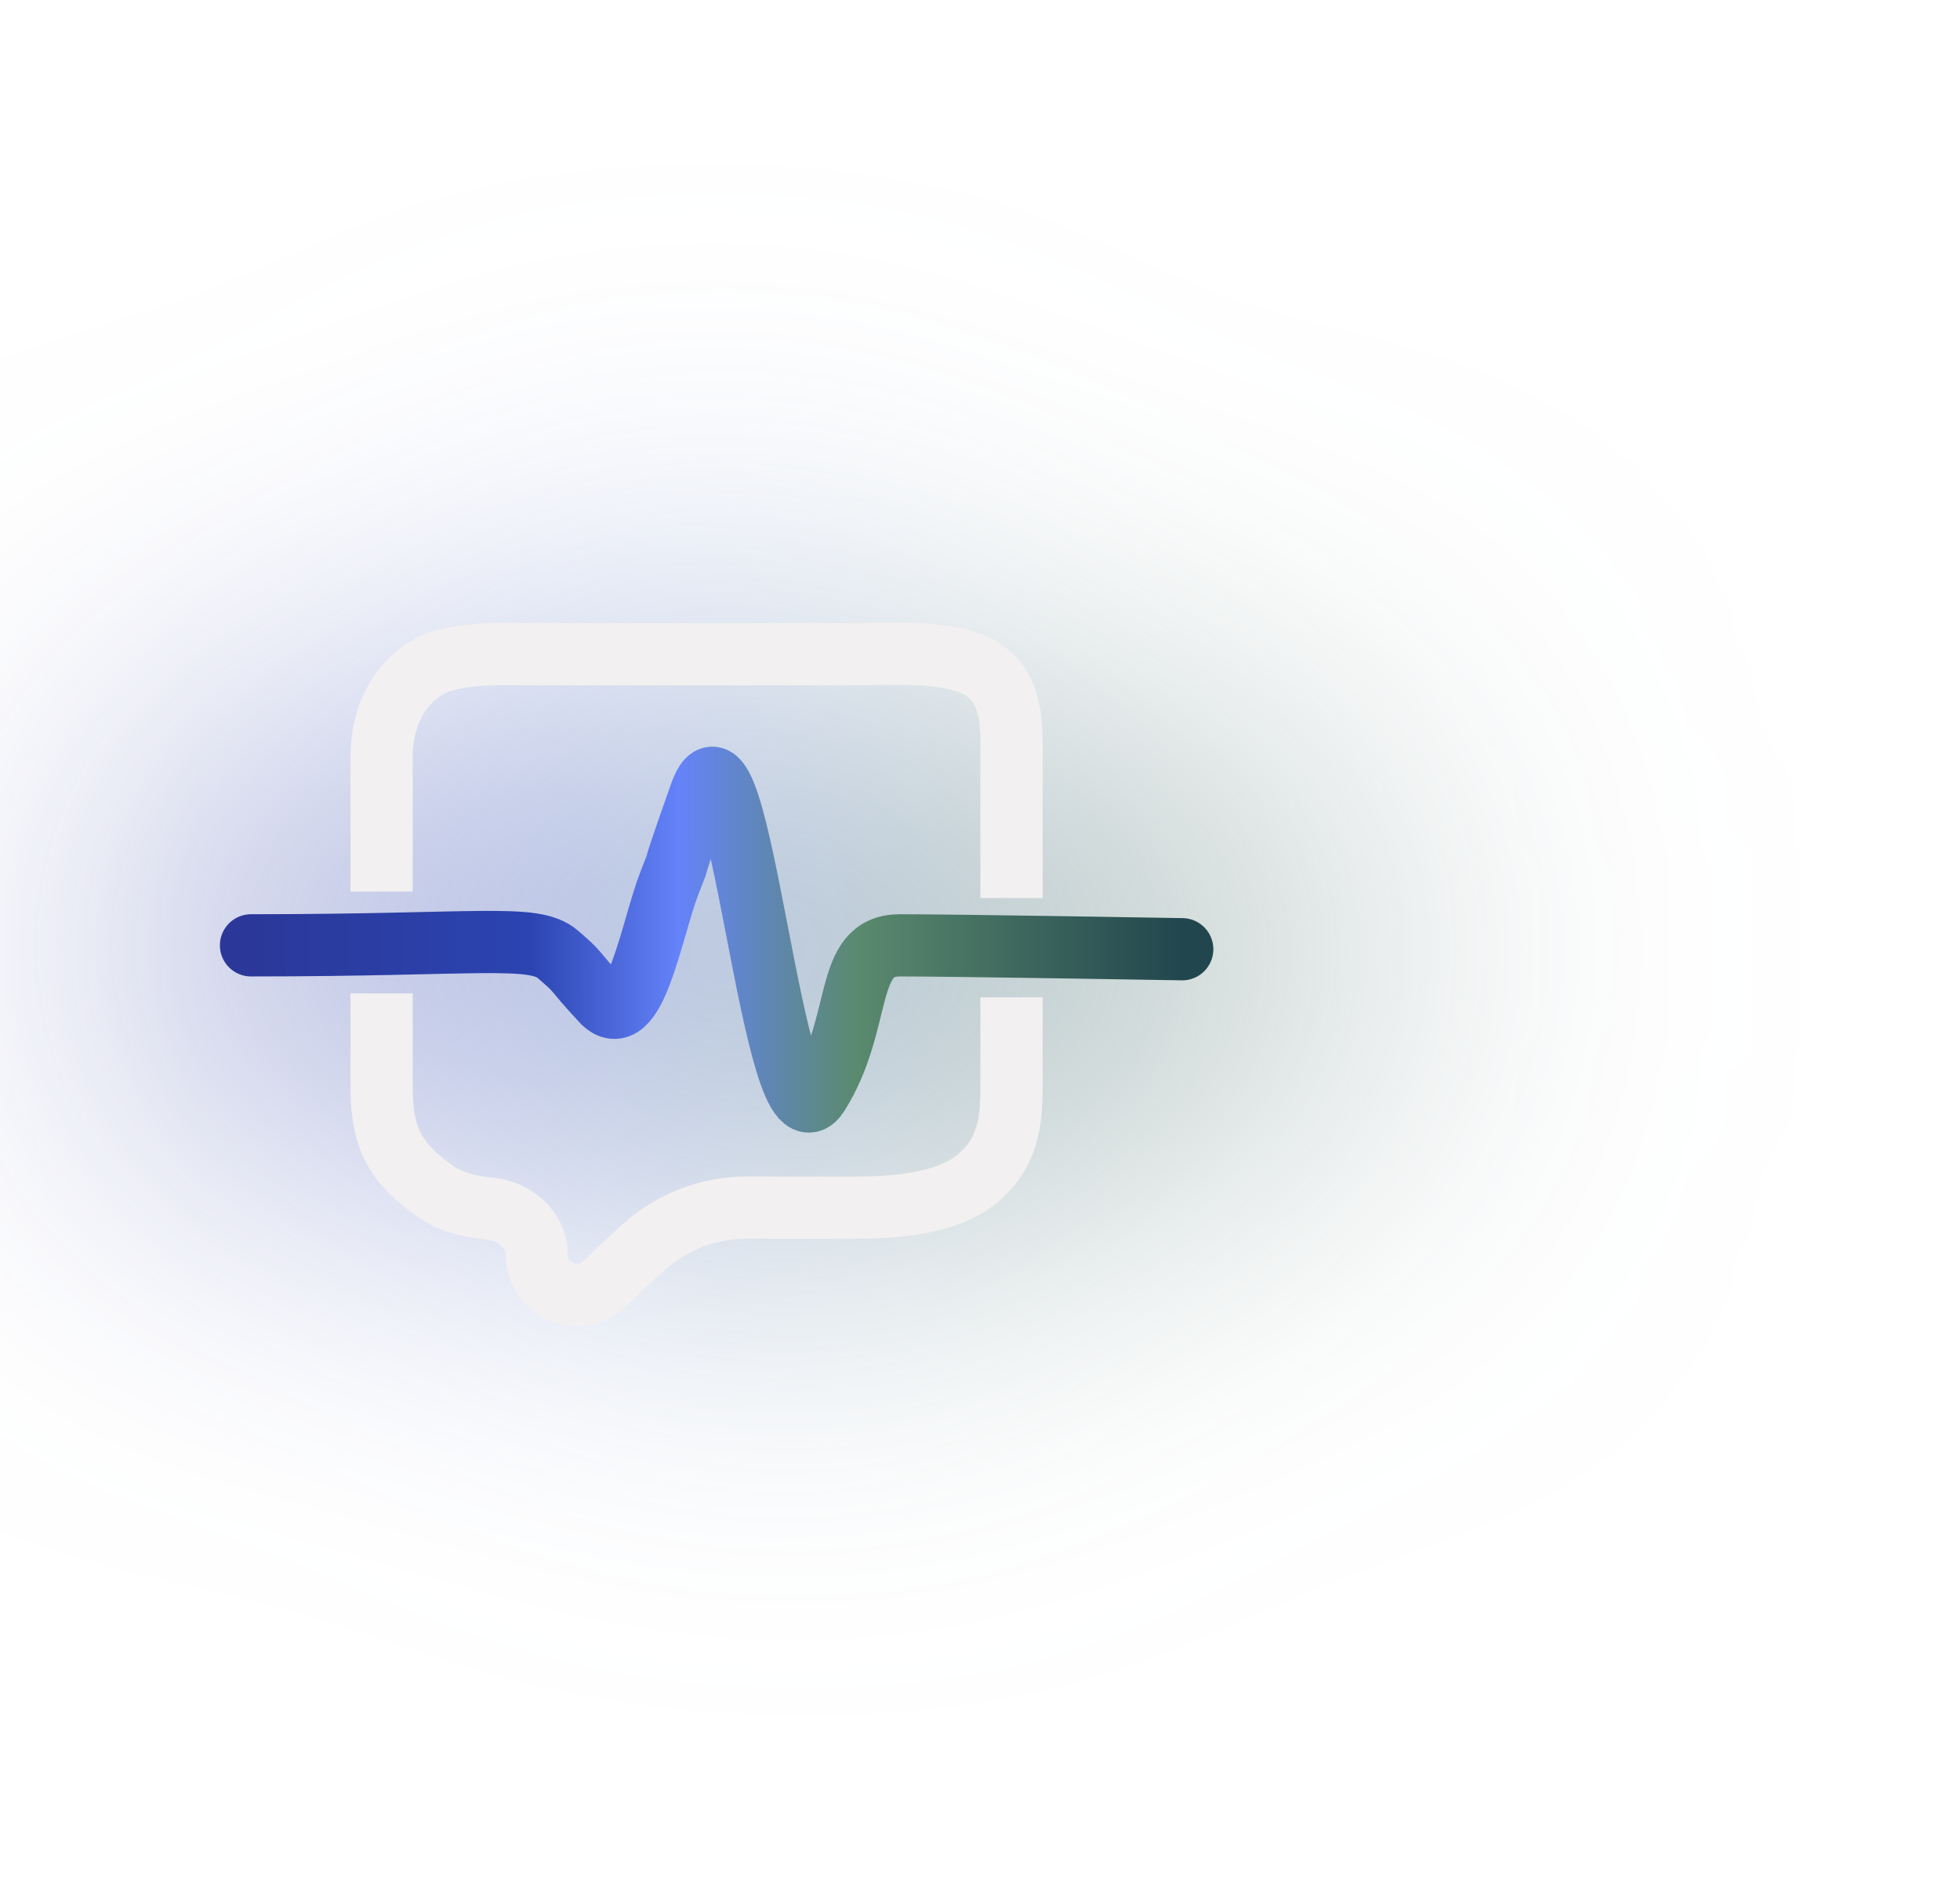
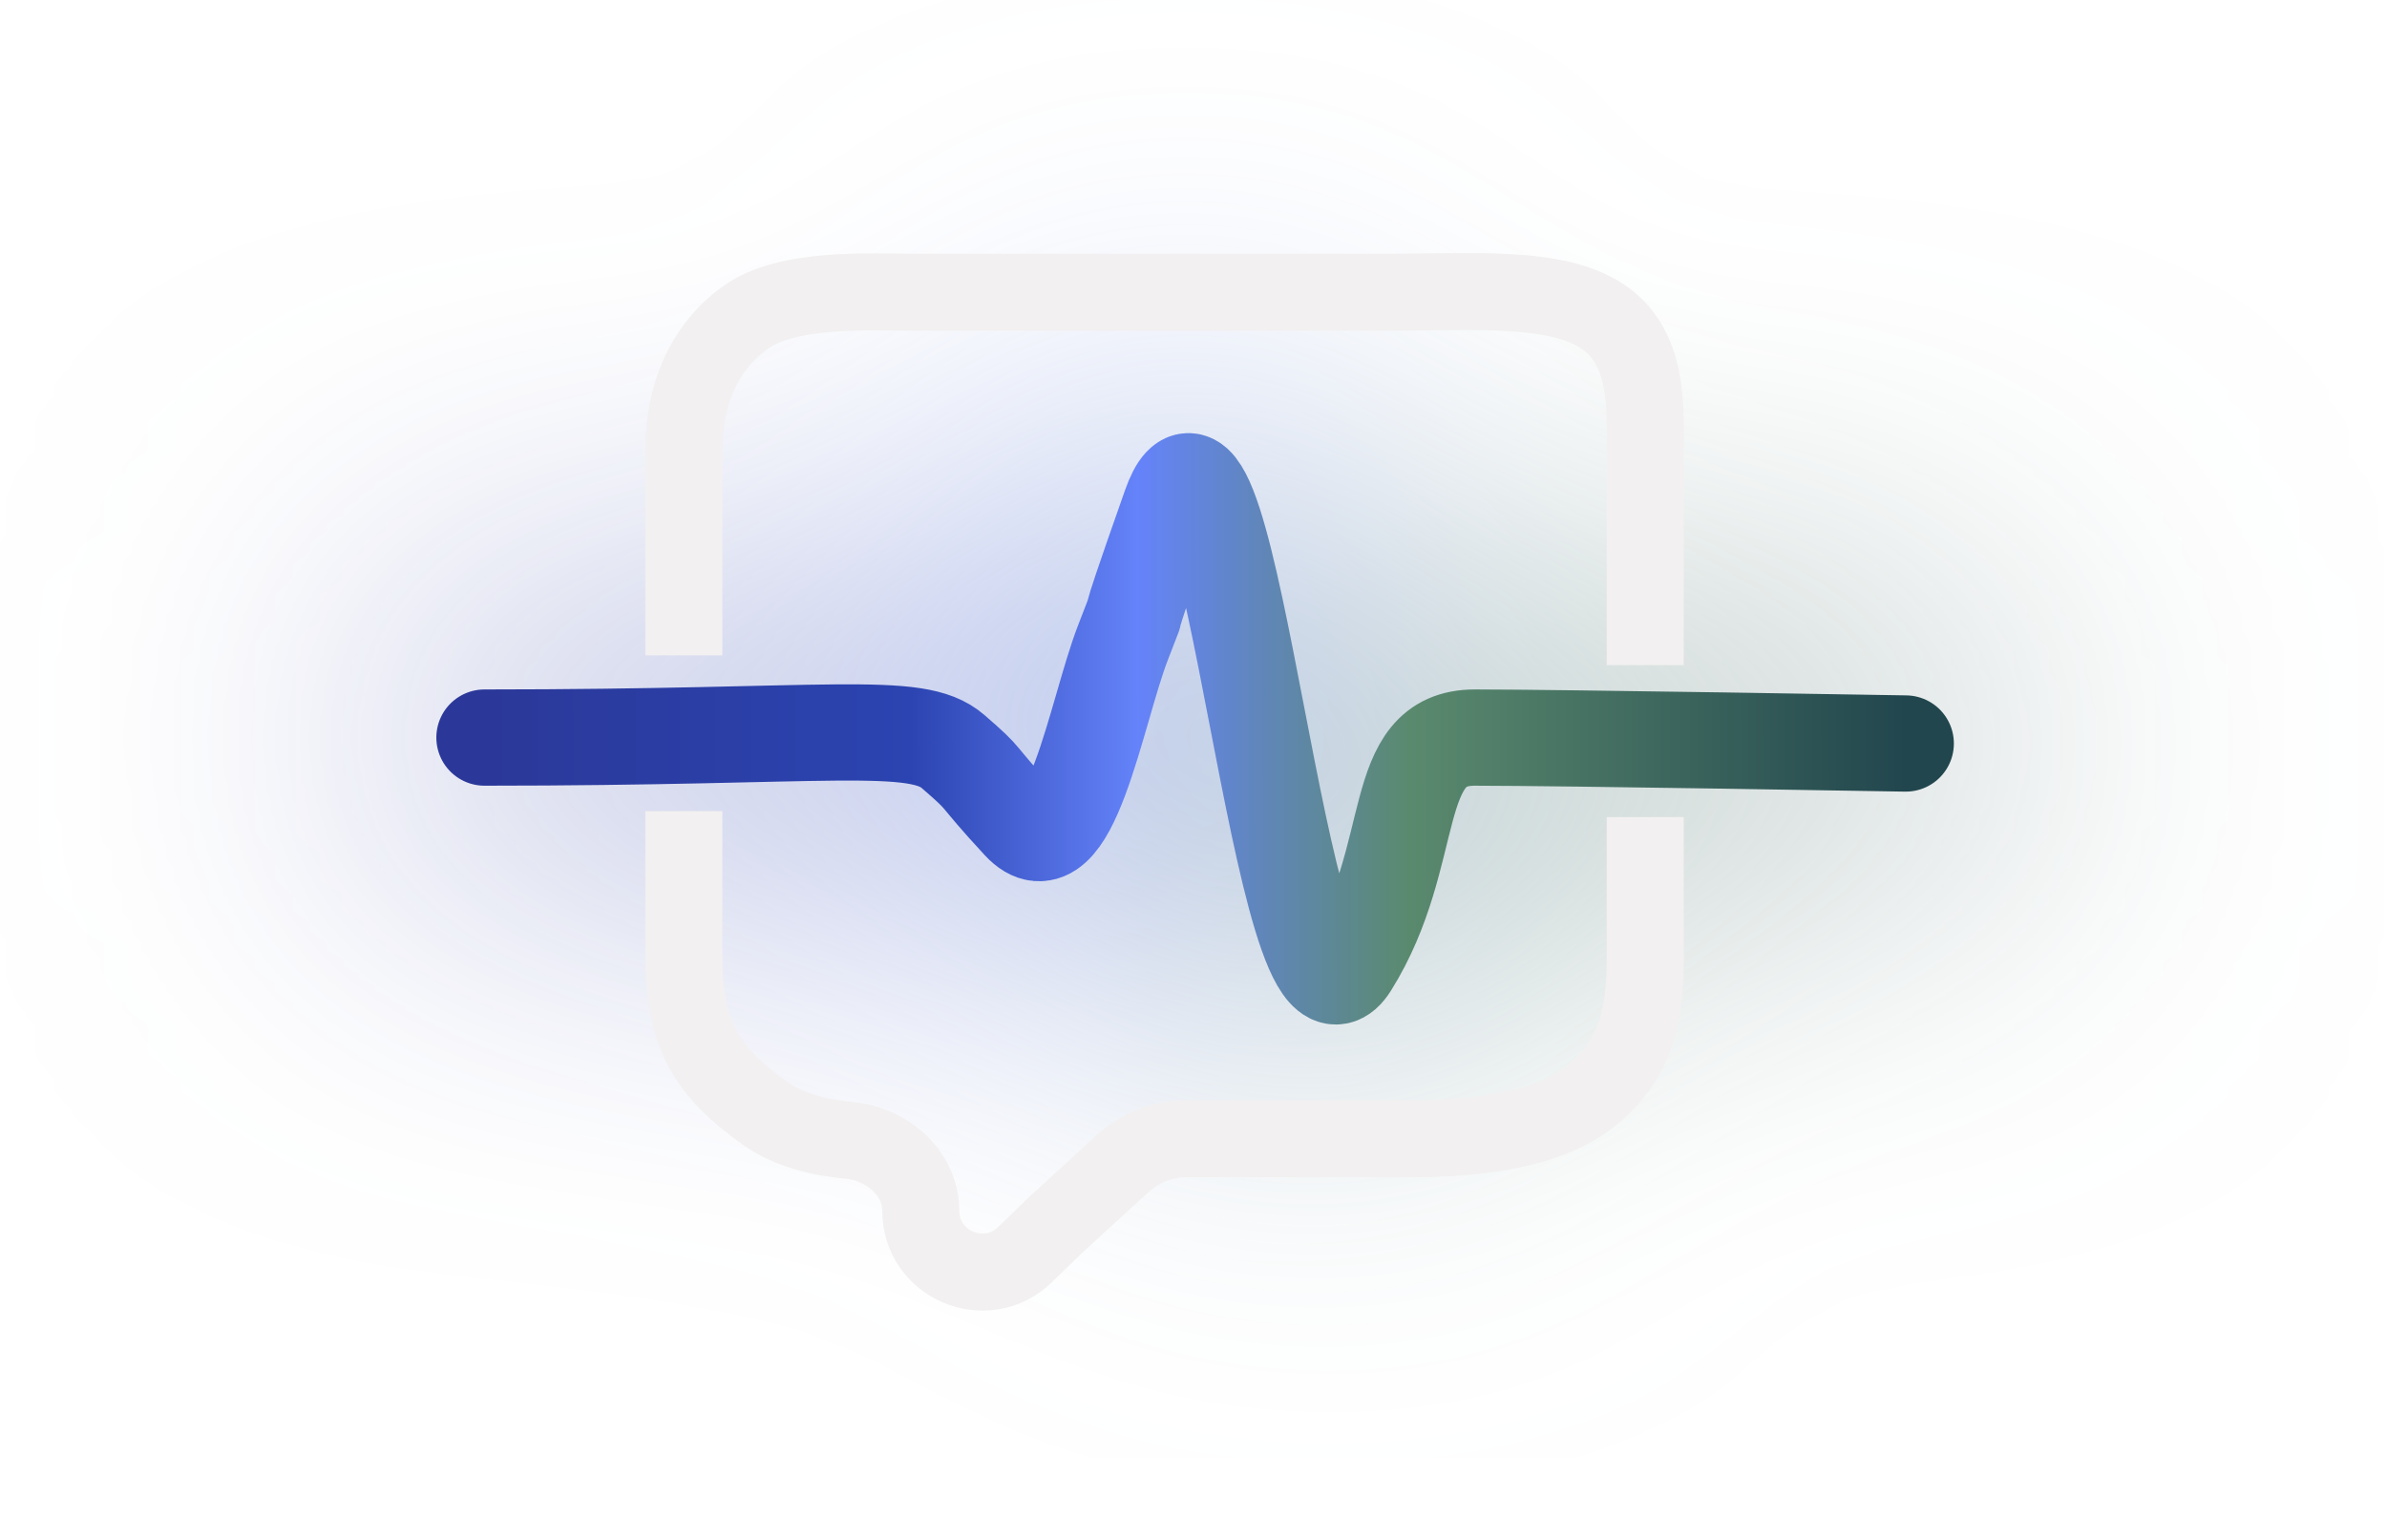
- <svg xmlns="http://www.w3.org/2000/svg" width="63" height="61" viewBox="0 0 63 61" fill="none">
-   <g opacity="0.5" filter="url(#filter0_f_3292_25621)">
-     <path d="M8 30.387C15.327 30.387 17.088 30.006 17.866 30.678C18.645 31.35 18.241 31.052 19.282 32.174C20.323 33.296 20.877 29.86 21.447 28.393C22.016 26.927 21.197 29.058 22.446 25.526C23.695 21.995 24.772 37.5 26.234 35.166C27.696 32.831 27.025 30.387 28.857 30.387C30.689 30.387 37.932 30.512 37.932 30.512" stroke="url(#paint0_linear_3292_25621)" stroke-width="10" stroke-linecap="round" />
+ <svg xmlns="http://www.w3.org/2000/svg" width="124" height="80" viewBox="0 0 124 80" fill="none">
+   <g opacity="0.5" filter="url(#filter0_f_3293_4958)">
+     <path d="M25 38.318C43.073 38.318 47.418 37.376 49.337 39.037C51.257 40.699 50.261 39.962 52.828 42.735C55.396 45.508 56.764 37.014 58.168 33.388C59.573 29.762 57.552 35.031 60.633 26.3C63.714 17.57 66.372 55.901 69.978 50.13C73.583 44.36 71.929 38.318 76.447 38.318C80.965 38.318 98.833 38.626 98.833 38.626" stroke="url(#paint0_linear_3293_4958)" stroke-width="10" stroke-linecap="round" />
  </g>
-   <path d="M8.068 30.387C15.395 30.387 17.156 30.006 17.934 30.678C18.712 31.35 18.309 31.052 19.35 32.174C20.39 33.296 20.945 29.86 21.514 28.393C22.084 26.927 21.265 29.058 22.514 25.526C23.762 21.995 24.84 37.5 26.302 35.166C27.764 32.831 27.093 30.387 28.925 30.387C30.756 30.387 38 30.512 38 30.512" stroke="url(#paint1_linear_3292_25621)" stroke-width="2" stroke-linecap="round" />
-   <path d="M32.513 32.058C32.513 32.058 32.513 33.844 32.513 34.962C32.513 36.08 32.387 37.097 31.389 37.907C30.39 38.717 28.686 38.819 27.48 38.819C26.275 38.819 25.152 38.819 25.152 38.819C24.811 38.817 24.407 38.816 24.005 38.815C22.764 38.815 21.568 39.283 20.652 40.121L20.08 40.644L19.448 41.256C18.627 42.05 17.255 41.469 17.255 40.327C17.255 39.534 16.54 38.923 15.751 38.851C15.151 38.797 14.482 38.644 13.971 38.278C12.765 37.416 12.266 36.661 12.266 34.961V31.933M32.513 28.865C32.513 28.865 32.513 26.377 32.513 25.921C32.513 25.921 32.513 25.134 32.513 24.305C32.513 23.475 32.594 22.171 31.596 21.526C30.599 20.882 28.852 21.029 27.148 21.029C25.443 21.029 20.621 21.029 20.621 21.029C20.621 21.029 18.168 21.029 17.17 21.029C16.172 21.029 14.446 20.92 13.553 21.568C12.66 22.215 12.266 23.227 12.266 24.346C12.266 25.466 12.266 28.037 12.266 28.037V28.327V28.659" stroke="#F2F0F0" stroke-width="2" />
+   <path d="M25.167 38.318C43.24 38.318 47.585 37.376 49.504 39.037C51.424 40.699 50.428 39.962 52.996 42.735C55.563 45.508 56.931 37.014 58.335 33.388C59.74 29.762 57.719 35.031 60.8 26.3C63.881 17.57 66.539 55.901 70.145 50.13C73.75 44.36 72.096 38.318 76.614 38.318C81.132 38.318 99 38.626 99 38.626" stroke="url(#paint1_linear_3293_4958)" stroke-width="5" stroke-linecap="round" />
+   <path d="M85.466 42.448C85.466 42.448 85.466 46.864 85.466 49.628C85.466 52.392 85.156 54.905 82.692 56.907C80.228 58.91 76.026 59.163 73.052 59.163C70.078 59.163 67.309 59.163 67.309 59.163C65.611 59.151 63.281 59.153 61.652 59.157C60.409 59.16 59.213 59.628 58.296 60.468L54.798 63.674L53.246 65.18C51.221 67.145 47.83 65.71 47.83 62.888C47.83 60.93 46.063 59.421 44.113 59.242C42.634 59.106 40.988 58.729 39.728 57.826C36.755 55.696 35.524 53.828 35.524 49.624V42.14M85.466 34.554C85.466 34.554 85.466 28.402 85.466 27.275C85.466 27.275 85.466 25.331 85.466 23.28C85.466 21.23 85.665 18.005 83.204 16.411C80.744 14.818 76.436 15.181 72.232 15.181C68.027 15.181 56.131 15.181 56.131 15.181C56.131 15.181 50.081 15.181 47.62 15.181C45.158 15.181 40.9 14.912 38.698 16.514C36.495 18.115 35.524 20.615 35.524 23.383C35.524 26.151 35.524 32.507 35.524 32.507V33.225V34.045" stroke="#F2F0F0" stroke-width="4" />
  <defs>
-     <filter id="filter0_f_3292_25621" x="-17" y="0" width="79.932" height="60.411" filterUnits="userSpaceOnUse" color-interpolation-filters="sRGB">
+     <filter id="filter0_f_3293_4958" x="0" y="0" width="123.833" height="75.73" filterUnits="userSpaceOnUse" color-interpolation-filters="sRGB">
      <feFlood flood-opacity="0" result="BackgroundImageFix" />
      <feBlend mode="normal" in="SourceGraphic" in2="BackgroundImageFix" result="shape" />
-       <feGaussianBlur stdDeviation="10" result="effect1_foregroundBlur_3292_25621" />
+       <feGaussianBlur stdDeviation="10" result="effect1_foregroundBlur_3293_4958" />
    </filter>
-     <linearGradient id="paint0_linear_3292_25621" x1="37.932" y1="30.203" x2="8" y2="30.203" gradientUnits="userSpaceOnUse">
+     <linearGradient id="paint0_linear_3293_4958" x1="98.833" y1="37.863" x2="25" y2="37.863" gradientUnits="userSpaceOnUse">
      <stop stop-color="#22464E" />
      <stop offset="0.35" stop-color="#5A8A6E" />
      <stop offset="0.54" stop-color="#6583FA" />
      <stop offset="0.7" stop-color="#2B44B1" />
      <stop offset="1" stop-color="#2B3899" />
    </linearGradient>
-     <linearGradient id="paint1_linear_3292_25621" x1="38" y1="30.183" x2="8.068" y2="30.224" gradientUnits="userSpaceOnUse">
+     <linearGradient id="paint1_linear_3293_4958" x1="99" y1="37.812" x2="25.167" y2="37.914" gradientUnits="userSpaceOnUse">
      <stop stop-color="#22464E" />
      <stop offset="0.35" stop-color="#5A8A6E" />
      <stop offset="0.54" stop-color="#6583FA" />
      <stop offset="0.7" stop-color="#2B44B1" />
      <stop offset="1" stop-color="#2B3899" />
    </linearGradient>
  </defs>
</svg>
